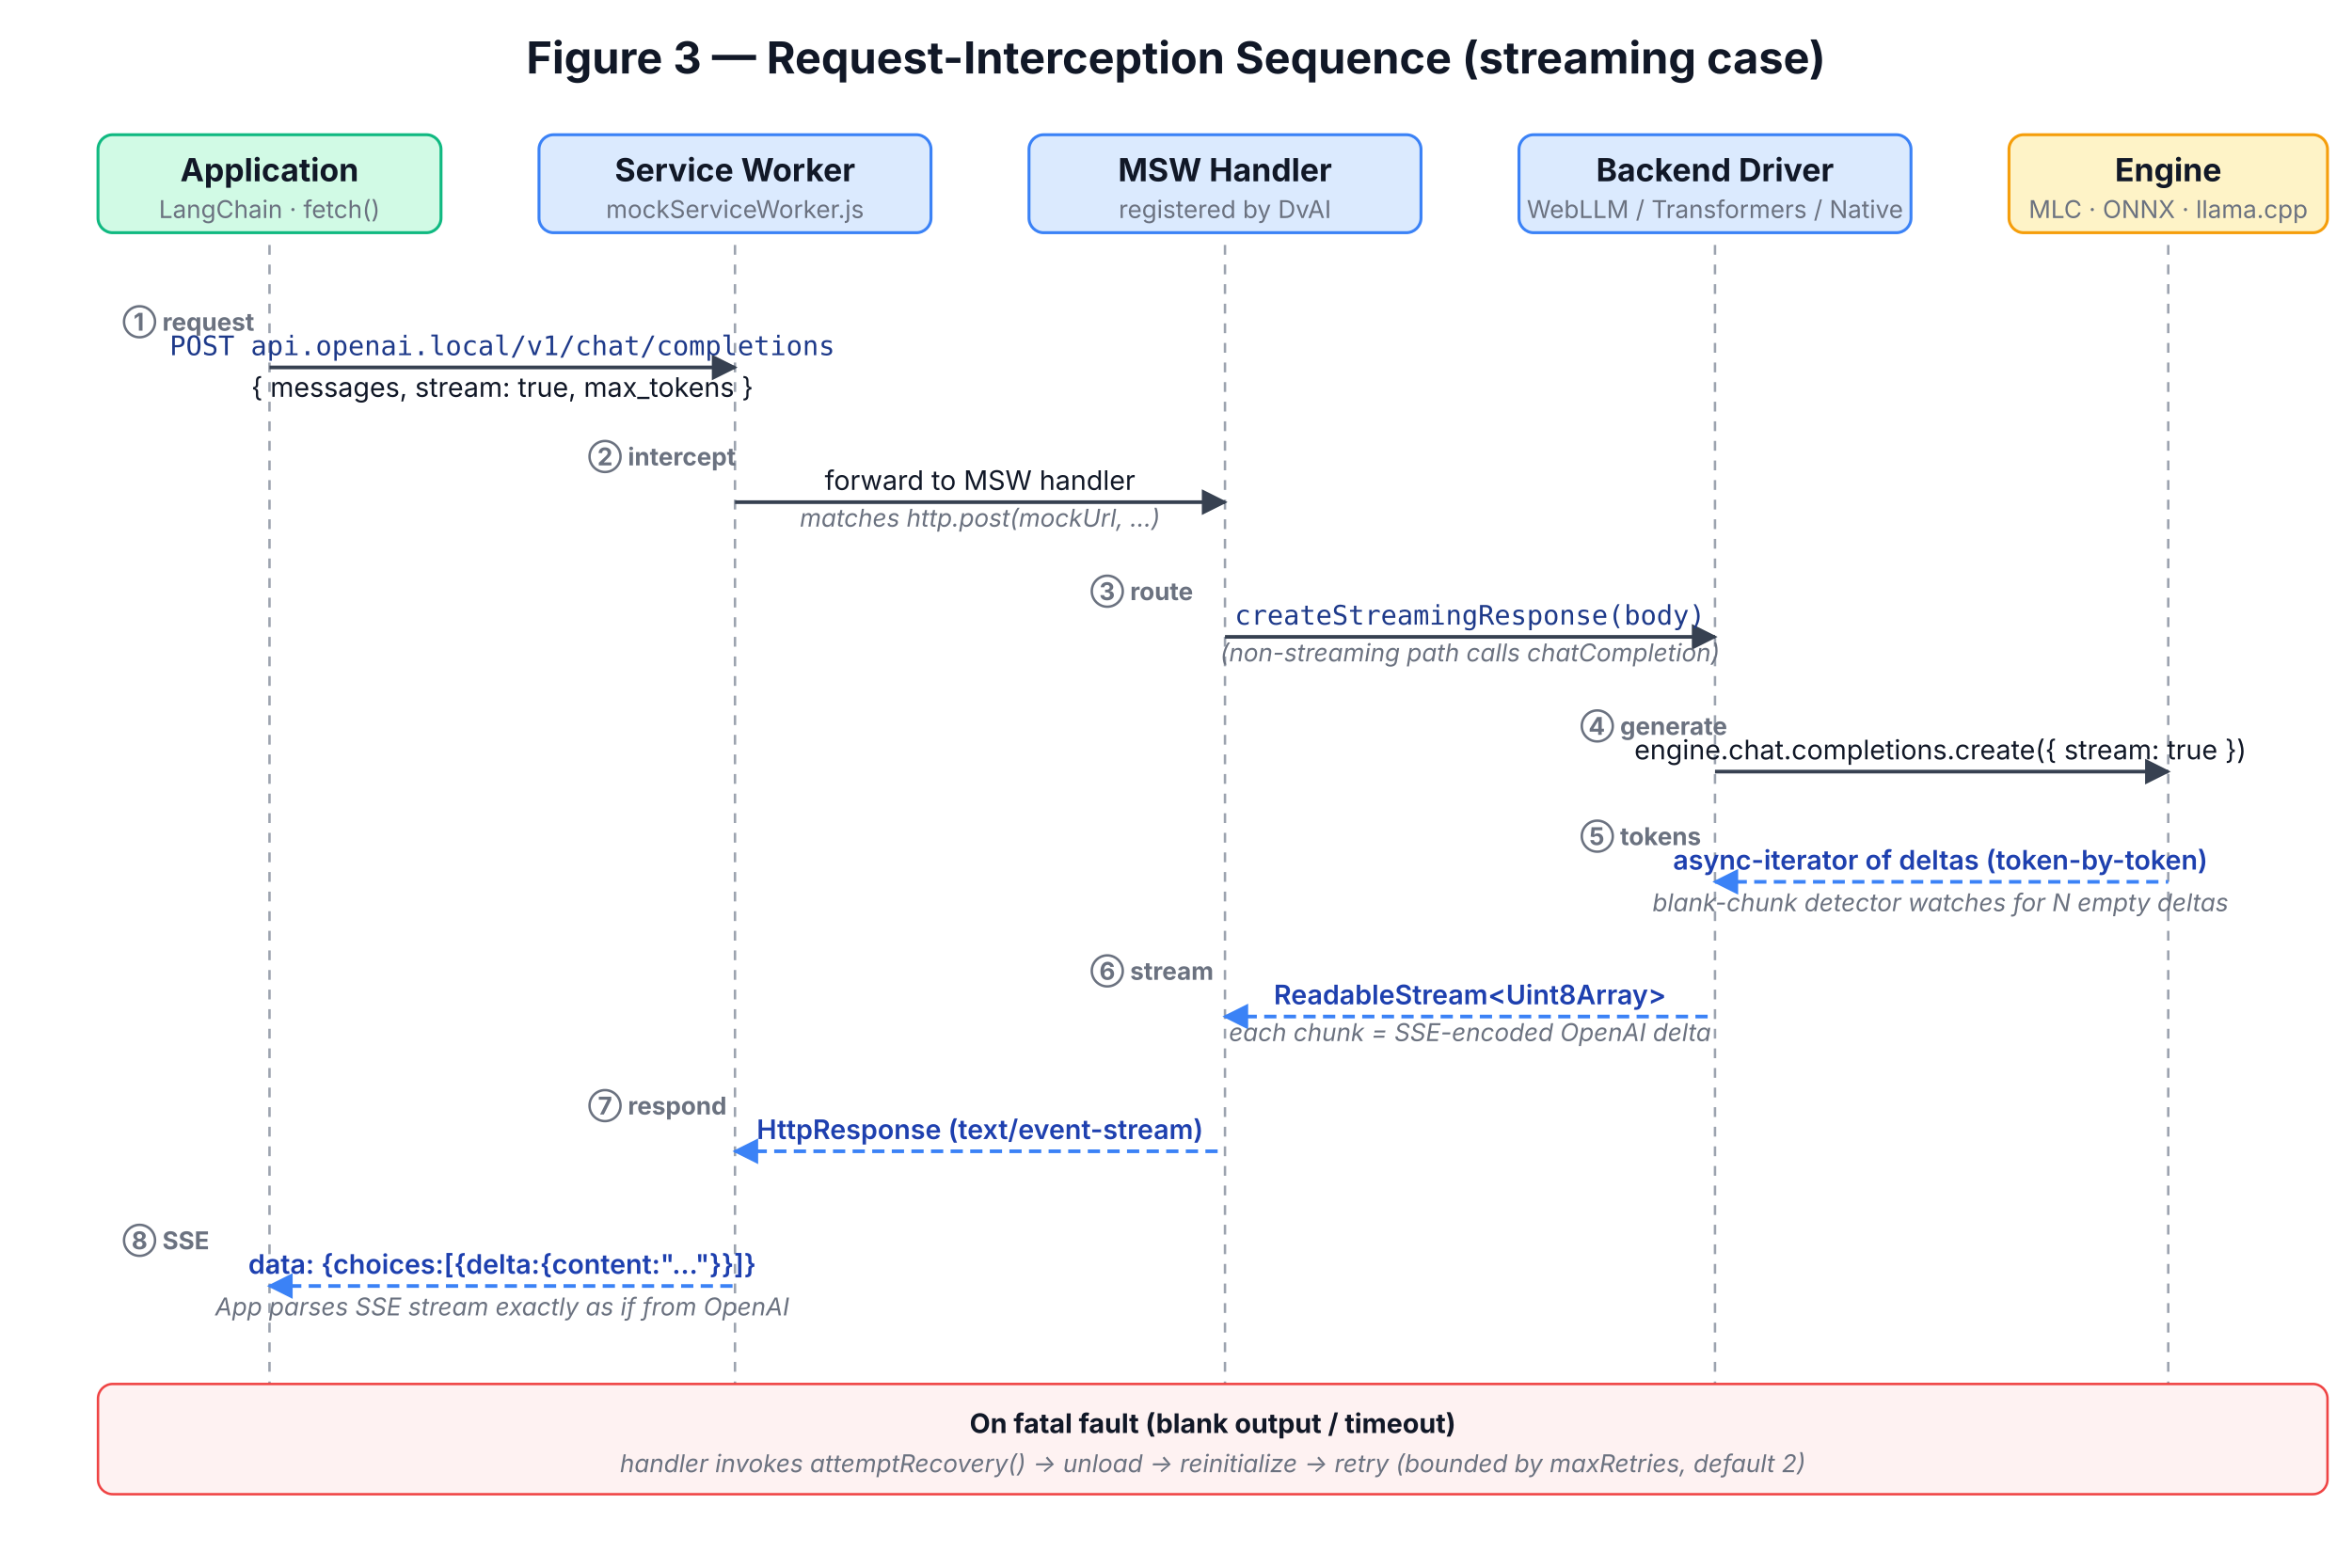
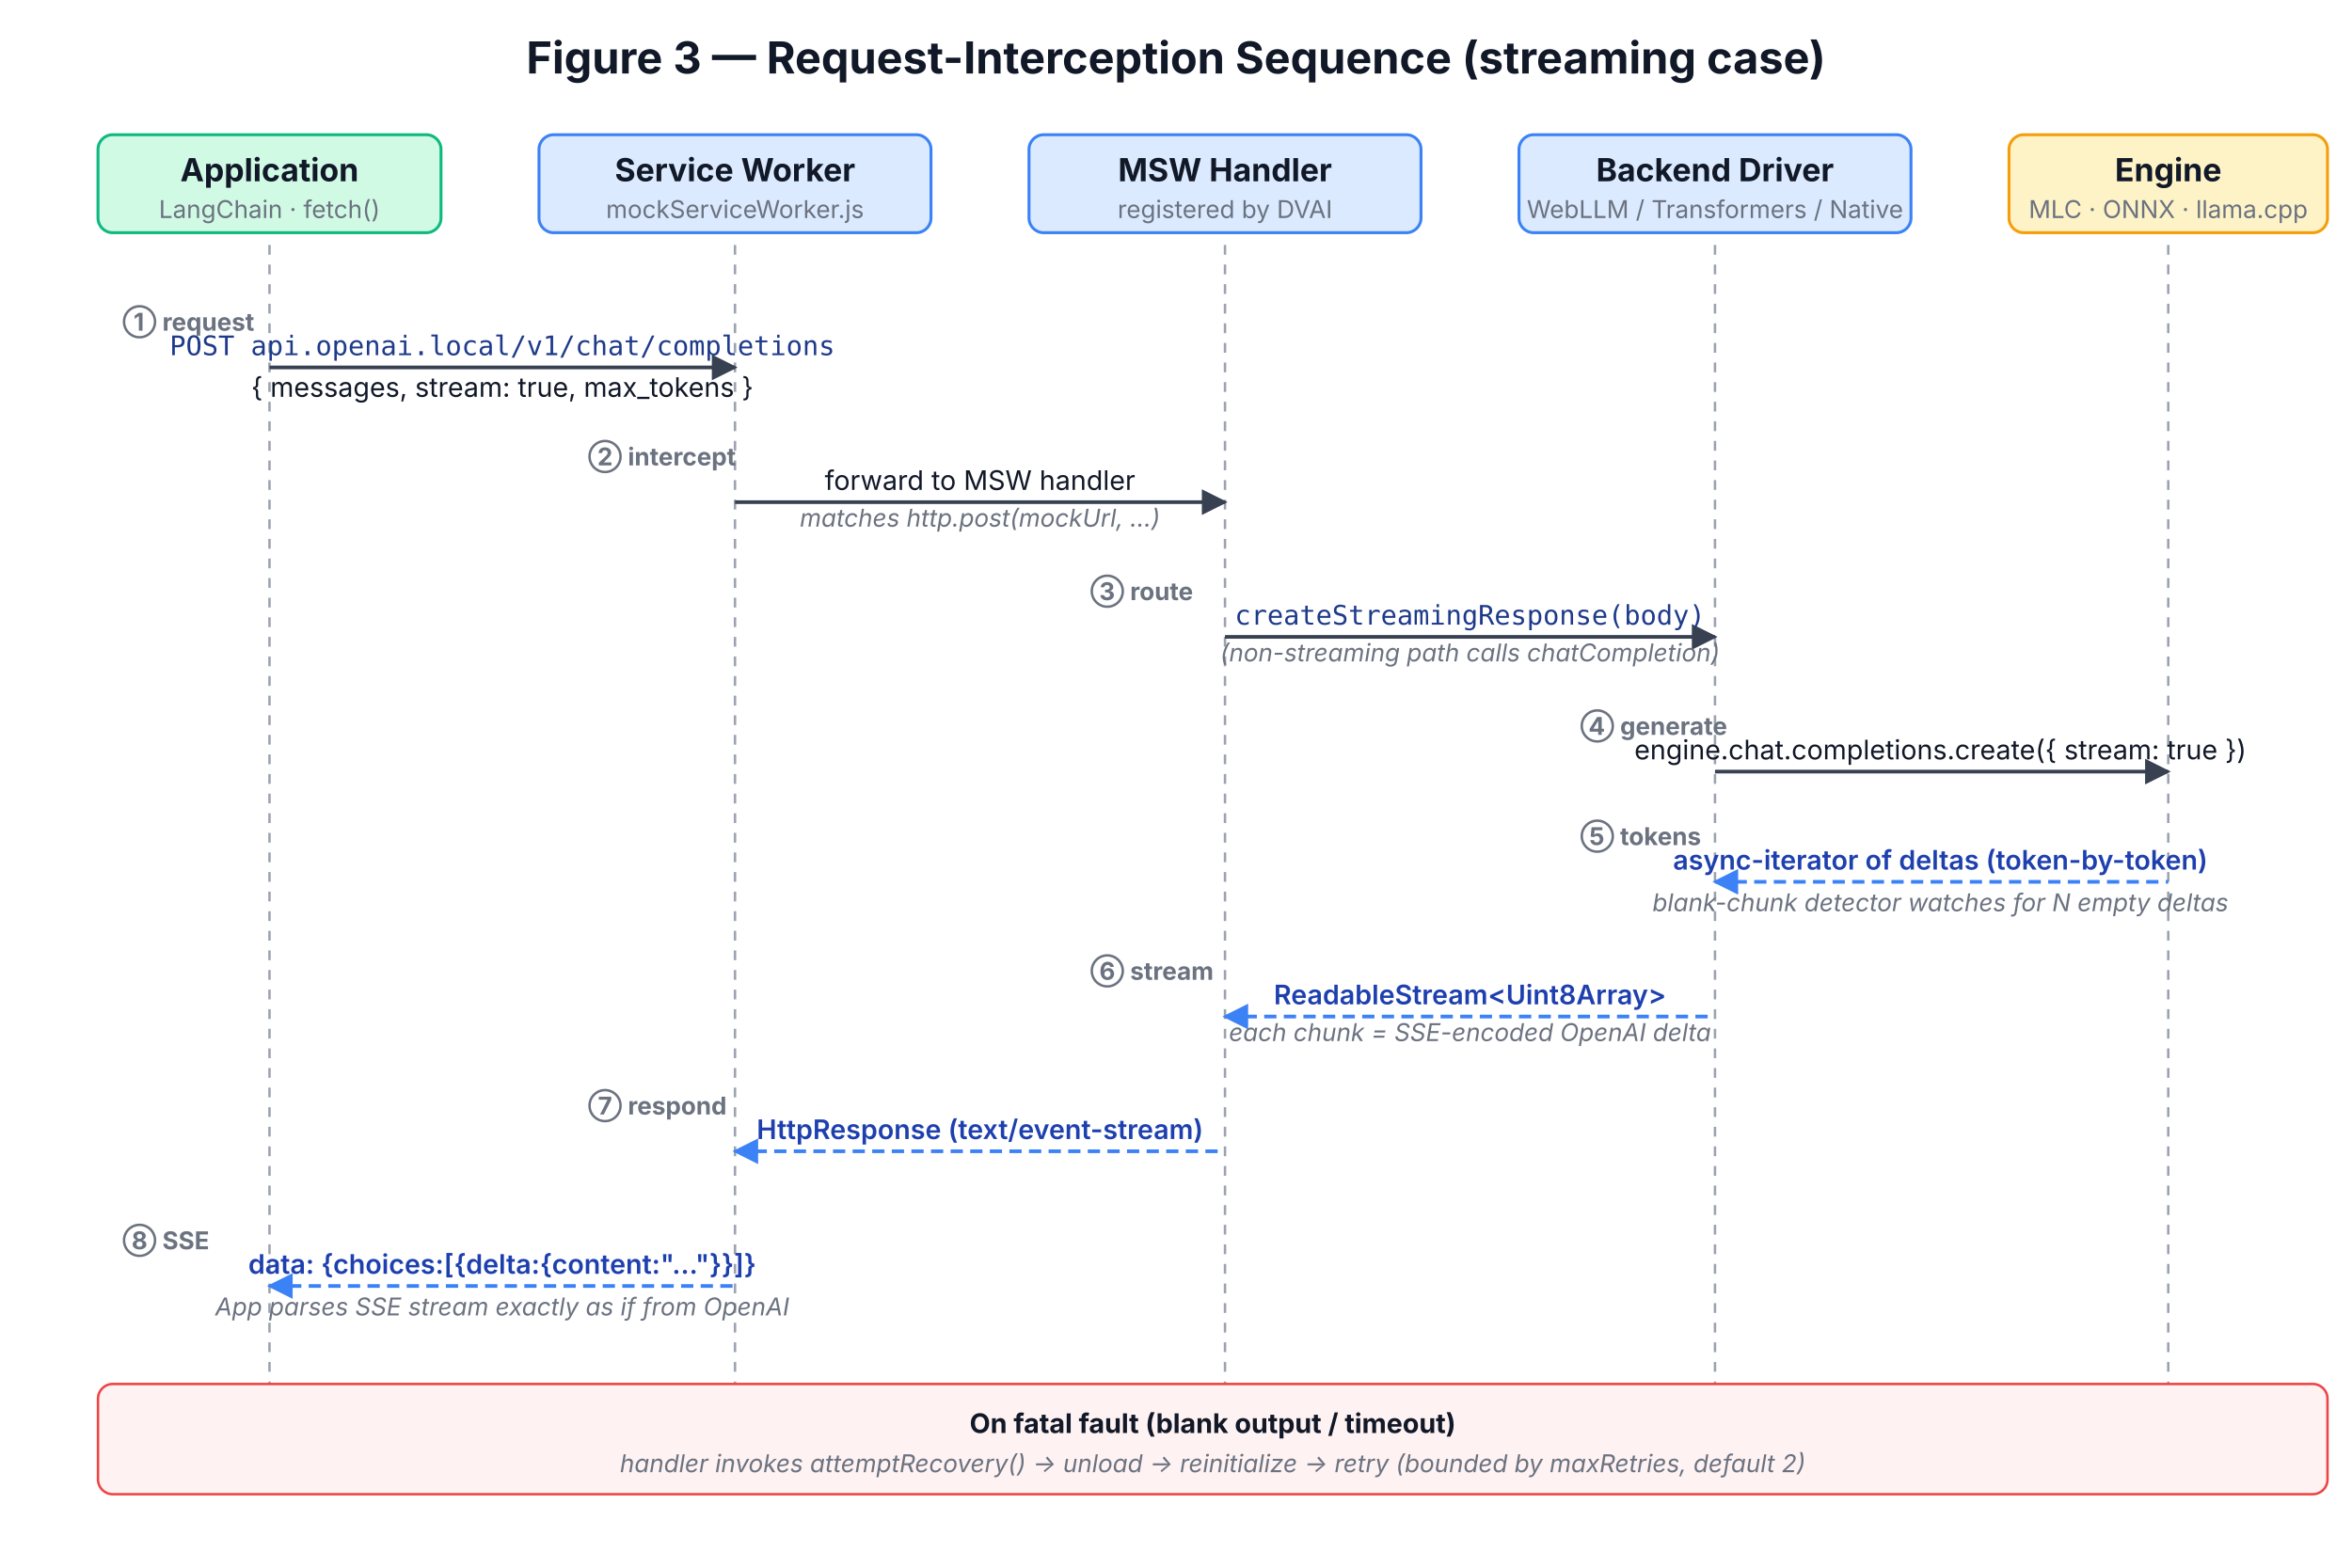
<svg xmlns="http://www.w3.org/2000/svg" viewBox="0 0 960 640" font-family="system-ui, -apple-system, Segoe UI, sans-serif">
  <defs>
    <marker id="arr3" viewBox="0 0 10 10" refX="9" refY="5" markerWidth="7" markerHeight="7" orient="auto-start-reverse">
      <path d="M 0 0 L 10 5 L 0 10 z" fill="#374151" />
    </marker>
    <marker id="arr3r" viewBox="0 0 10 10" refX="1" refY="5" markerWidth="7" markerHeight="7" orient="auto">
      <path d="M 10 0 L 0 5 L 10 10 z" fill="#3B82F6" />
    </marker>
    <style>
-       .title { font-size: 18px; font-weight: 700; fill: #111827; }
-       .actor { font-size: 13px; font-weight: 700; fill: #111827; }
-       .actor-sub { font-size: 10px; fill: #6B7280; }
-       .msg { font-size: 11px; fill: #111827; }
-       .msg-code { font-size: 11px; font-family: 'Fira Code', Consolas, monospace; fill: #1E3A8A; }
-       .msg-return { font-size: 11px; fill: #1E40AF; font-weight: 600; }
-       .step { font-size: 10px; font-weight: 700; fill: #6B7280; }
-       .note { font-size: 10px; fill: #6B7280; font-style: italic; }
+       .title {
+         font-size: 18px;
+         font-weight: 700;
+         fill: #111827;
+       }
+ 
+       .actor {
+         font-size: 13px;
+         font-weight: 700;
+         fill: #111827;
+       }
+ 
+       .actor-sub {
+         font-size: 10px;
+         fill: #6B7280;
+       }
+ 
+       .msg {
+         font-size: 11px;
+         fill: #111827;
+       }
+ 
+       .msg-code {
+         font-size: 11px;
+         font-family: 'Fira Code', Consolas, monospace;
+         fill: #1E3A8A;
+       }
+ 
+       .msg-return {
+         font-size: 11px;
+         fill: #1E40AF;
+         font-weight: 600;
+       }
+ 
+       .step {
+         font-size: 10px;
+         font-weight: 700;
+         fill: #6B7280;
+       }
+ 
+       .note {
+         font-size: 10px;
+         fill: #6B7280;
+         font-style: italic;
+       }
    </style>
  </defs>
  <text x="480" y="30" class="title" text-anchor="middle">Figure 3 — Request-Interception Sequence (streaming case)</text>
  <rect x="40" y="55" width="140" height="40" rx="6" fill="#D1FAE5" stroke="#10B981" stroke-width="1.2" />
  <text x="110" y="74" class="actor" text-anchor="middle">Application</text>
  <text x="110" y="89" class="actor-sub" text-anchor="middle">LangChain · fetch()</text>
  <rect x="220" y="55" width="160" height="40" rx="6" fill="#DBEAFE" stroke="#3B82F6" stroke-width="1.2" />
  <text x="300" y="74" class="actor" text-anchor="middle">Service Worker</text>
  <text x="300" y="89" class="actor-sub" text-anchor="middle">mockServiceWorker.js</text>
  <rect x="420" y="55" width="160" height="40" rx="6" fill="#DBEAFE" stroke="#3B82F6" stroke-width="1.2" />
  <text x="500" y="74" class="actor" text-anchor="middle">MSW Handler</text>
-   <text x="500" y="89" class="actor-sub" text-anchor="middle">registered by DvAI</text>
+   <text x="500" y="89" class="actor-sub" text-anchor="middle">registered by DVAI</text>
  <rect x="620" y="55" width="160" height="40" rx="6" fill="#DBEAFE" stroke="#3B82F6" stroke-width="1.2" />
  <text x="700" y="74" class="actor" text-anchor="middle">Backend Driver</text>
  <text x="700" y="89" class="actor-sub" text-anchor="middle">WebLLM / Transformers / Native</text>
  <rect x="820" y="55" width="130" height="40" rx="6" fill="#FEF3C7" stroke="#F59E0B" stroke-width="1.2" />
  <text x="885" y="74" class="actor" text-anchor="middle">Engine</text>
  <text x="885" y="89" class="actor-sub" text-anchor="middle">MLC · ONNX · llama.cpp</text>
  <line x1="110" y1="100" x2="110" y2="610" stroke="#9CA3AF" stroke-width="1" stroke-dasharray="4 4" />
  <line x1="300" y1="100" x2="300" y2="610" stroke="#9CA3AF" stroke-width="1" stroke-dasharray="4 4" />
  <line x1="500" y1="100" x2="500" y2="610" stroke="#9CA3AF" stroke-width="1" stroke-dasharray="4 4" />
  <line x1="700" y1="100" x2="700" y2="610" stroke="#9CA3AF" stroke-width="1" stroke-dasharray="4 4" />
  <line x1="885" y1="100" x2="885" y2="610" stroke="#9CA3AF" stroke-width="1" stroke-dasharray="4 4" />
  <text x="50" y="135" class="step">① request</text>
  <line x1="110" y1="150" x2="300" y2="150" stroke="#374151" stroke-width="1.5" marker-end="url(#arr3)" />
  <text x="205" y="145" class="msg-code" text-anchor="middle">POST api.openai.local/v1/chat/completions</text>
  <text x="205" y="162" class="msg" text-anchor="middle">{ messages, stream: true, max_tokens }</text>
  <text x="240" y="190" class="step">② intercept</text>
  <line x1="300" y1="205" x2="500" y2="205" stroke="#374151" stroke-width="1.5" marker-end="url(#arr3)" />
  <text x="400" y="200" class="msg" text-anchor="middle">forward to MSW handler</text>
  <text x="400" y="215" class="note" text-anchor="middle">matches http.post(mockUrl, ...)</text>
  <text x="445" y="245" class="step">③ route</text>
  <line x1="500" y1="260" x2="700" y2="260" stroke="#374151" stroke-width="1.5" marker-end="url(#arr3)" />
  <text x="600" y="255" class="msg-code" text-anchor="middle">createStreamingResponse(body)</text>
  <text x="600" y="270" class="note" text-anchor="middle">(non-streaming path calls chatCompletion)</text>
  <text x="645" y="300" class="step">④ generate</text>
  <line x1="700" y1="315" x2="885" y2="315" stroke="#374151" stroke-width="1.5" marker-end="url(#arr3)" />
  <text x="792" y="310" class="msg" text-anchor="middle">engine.chat.completions.create({ stream: true })</text>
  <text x="645" y="345" class="step">⑤ tokens</text>
  <line x1="700" y1="360" x2="885" y2="360" stroke="#3B82F6" stroke-width="1.5" stroke-dasharray="5 3" marker-start="url(#arr3r)" />
  <text x="792" y="355" class="msg-return" text-anchor="middle">async-iterator of deltas (token-by-token)</text>
  <text x="792" y="372" class="note" text-anchor="middle">blank-chunk detector watches for N empty deltas</text>
  <text x="445" y="400" class="step">⑥ stream</text>
  <line x1="500" y1="415" x2="700" y2="415" stroke="#3B82F6" stroke-width="1.5" stroke-dasharray="5 3" marker-start="url(#arr3r)" />
  <text x="600" y="410" class="msg-return" text-anchor="middle">ReadableStream&lt;Uint8Array&gt;</text>
  <text x="600" y="425" class="note" text-anchor="middle">each chunk = SSE-encoded OpenAI delta</text>
  <text x="240" y="455" class="step">⑦ respond</text>
  <line x1="300" y1="470" x2="500" y2="470" stroke="#3B82F6" stroke-width="1.5" stroke-dasharray="5 3" marker-start="url(#arr3r)" />
  <text x="400" y="465" class="msg-return" text-anchor="middle">HttpResponse (text/event-stream)</text>
  <text x="50" y="510" class="step">⑧ SSE</text>
  <line x1="110" y1="525" x2="300" y2="525" stroke="#3B82F6" stroke-width="1.5" stroke-dasharray="5 3" marker-start="url(#arr3r)" />
  <text x="205" y="520" class="msg-return" text-anchor="middle">data: {choices:[{delta:{content:"..."}}]}</text>
  <text x="205" y="537" class="note" text-anchor="middle">App parses SSE stream exactly as if from OpenAI</text>
  <rect x="40" y="565" width="910" height="45" rx="6" fill="#FEF2F2" stroke="#EF4444" stroke-width="1" />
  <text x="495" y="585" class="msg" text-anchor="middle" font-weight="700" fill="#991B1B">On fatal fault (blank output / timeout)</text>
  <text x="495" y="601" class="note" text-anchor="middle" fill="#7F1D1D">handler invokes attemptRecovery() → unload → reinitialize → retry (bounded by maxRetries, default 2)</text>
</svg>
